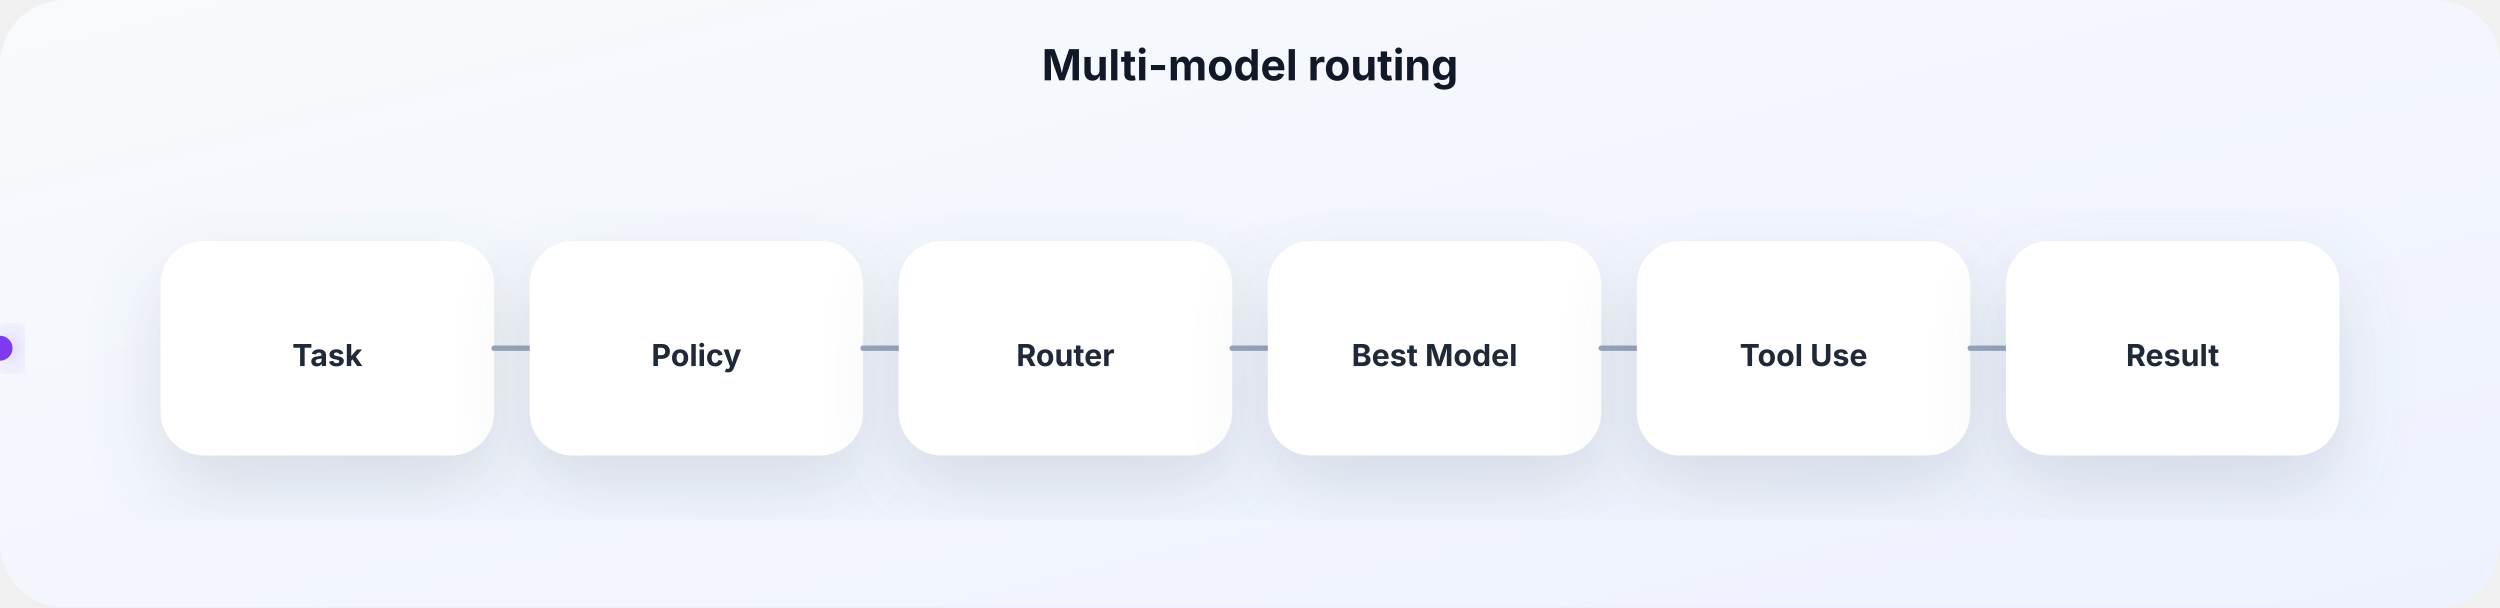
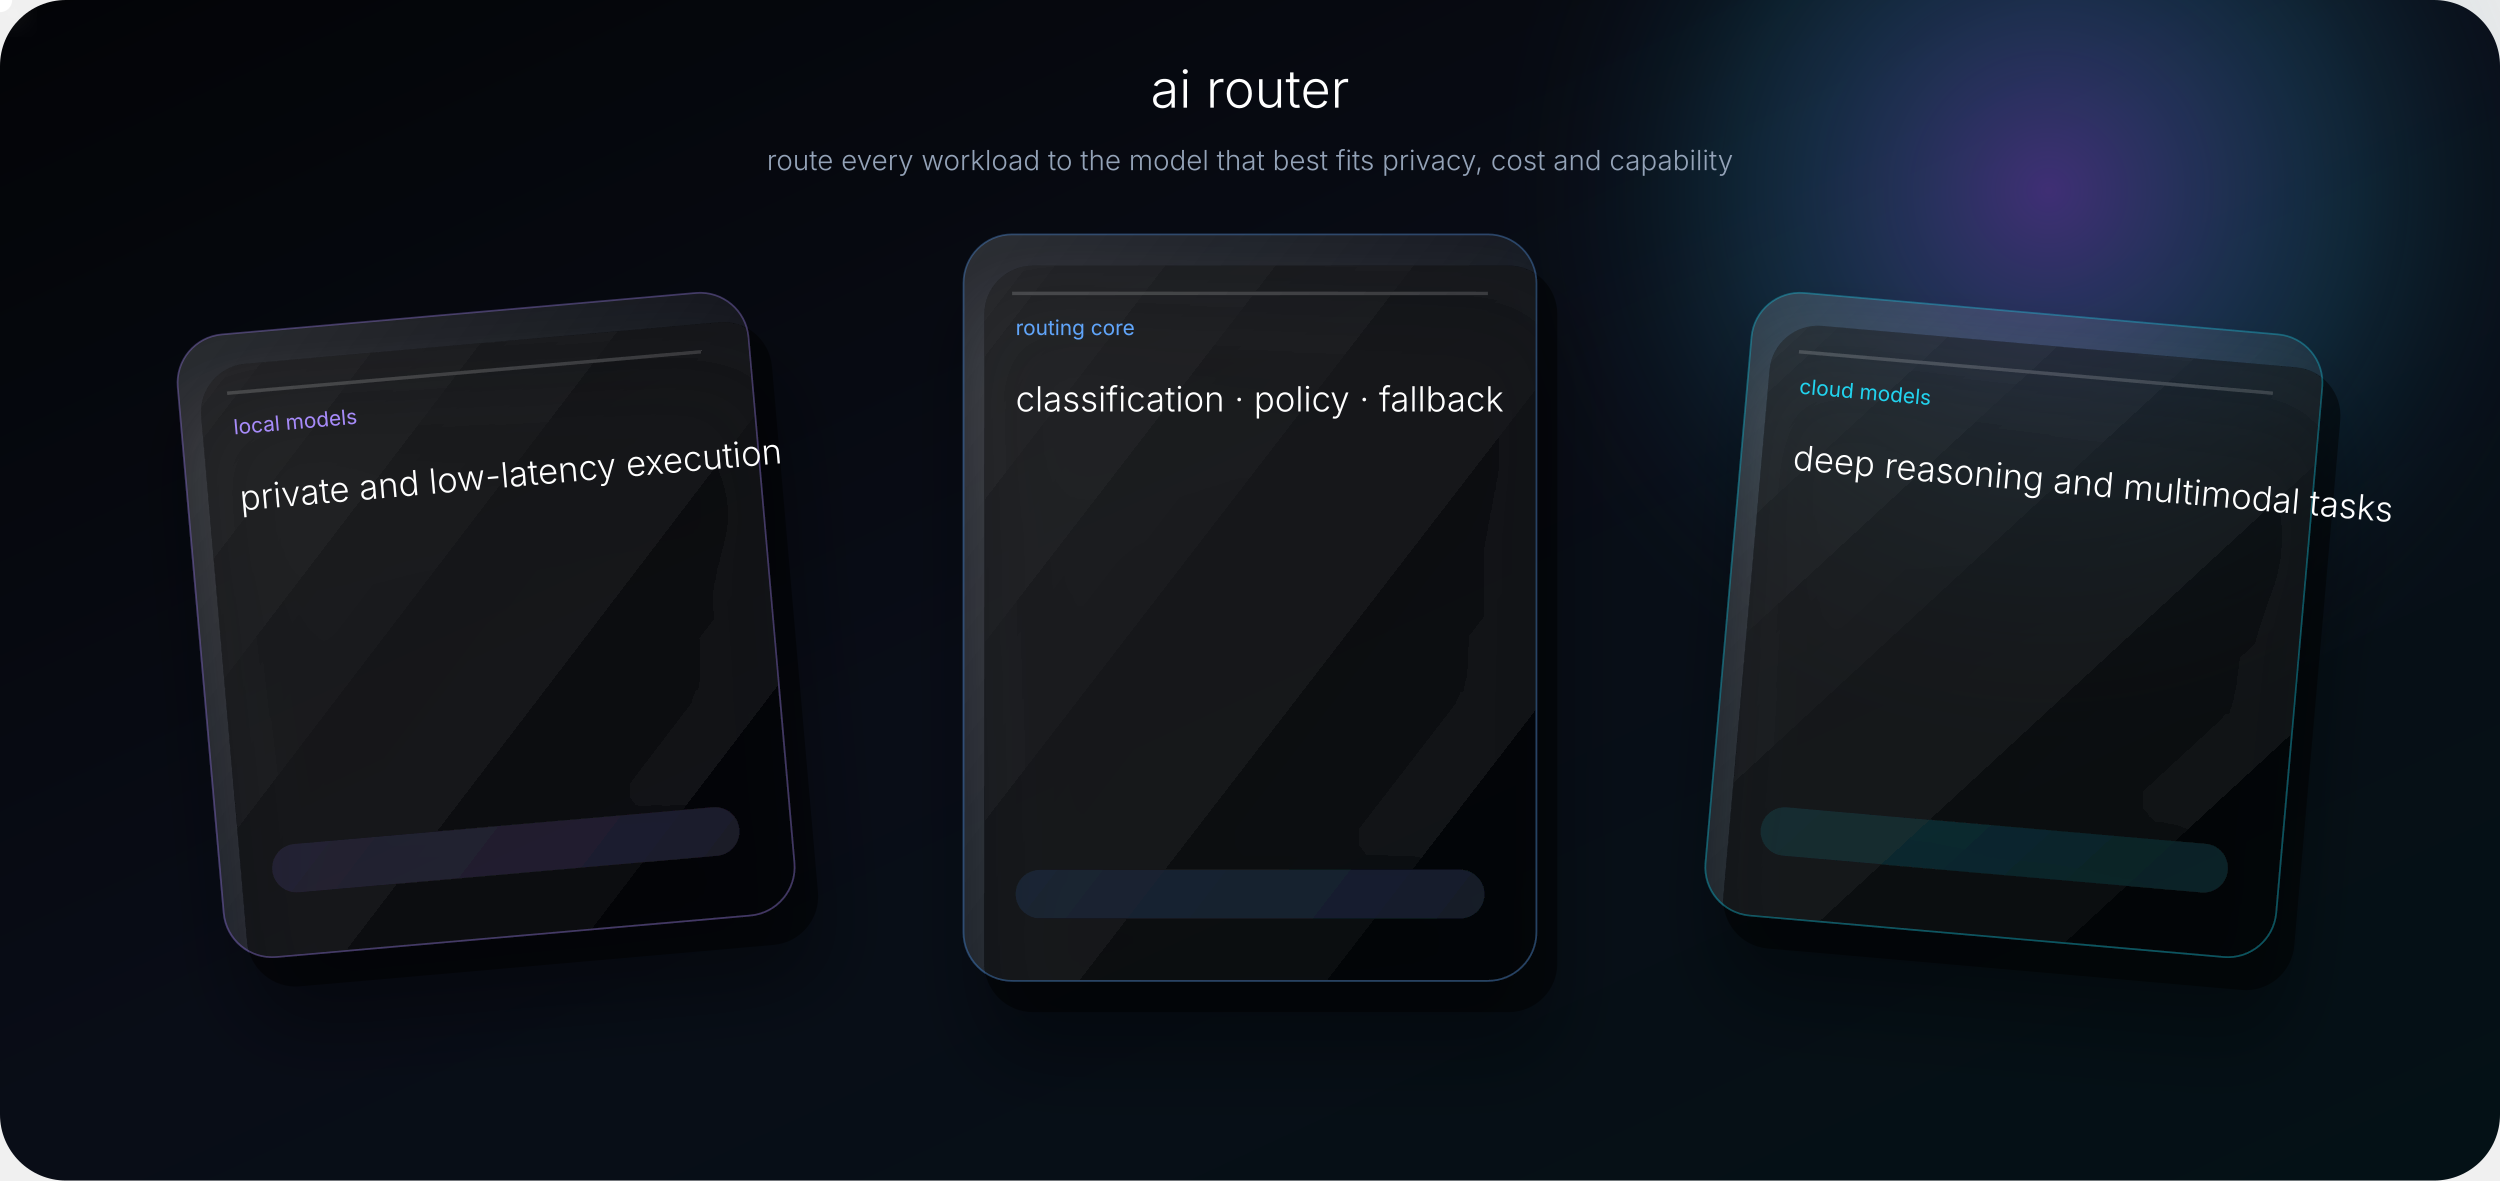
- <svg xmlns="http://www.w3.org/2000/svg" width="1400" height="340" viewBox="0 0 1400 340">
+ <svg xmlns="http://www.w3.org/2000/svg" width="1440" height="680" viewBox="0 0 1440 680">
  <defs>
    <linearGradient id="bg" x1="0" y1="0" x2="1" y2="1">
-       <stop offset="0" stop-color="#F8FAFC" />
-       <stop offset="1" stop-color="#EEF2FF" />
+       <stop offset="0" stop-color="#030407" />
+       <stop offset=".48" stop-color="#090d17" />
+       <stop offset="1" stop-color="#041116" />
    </linearGradient>
-     <linearGradient id="accent" x1="0" y1="0" x2="1" y2="1">
-       <stop offset="0" stop-color="#7C3AED" />
-       <stop offset="0.5" stop-color="#3B82F6" />
-       <stop offset="1" stop-color="#06B6D4" />
+     <linearGradient id="brand" x1="0" y1="0" x2="1" y2="1">
+       <stop offset="0" stop-color="#a78bfa" />
+       <stop offset=".48" stop-color="#60a5fa" />
+       <stop offset="1" stop-color="#22d3ee" />
    </linearGradient>
-     <filter id="shadow" x="-30%" y="-30%" width="160%" height="160%">
-       <feDropShadow dx="0" dy="18" stdDeviation="20" flood-color="#64748B" flood-opacity=".20" />
+     <linearGradient id="glass" x1="0" y1="0" x2="1" y2="1">
+       <stop offset="0" stop-color="#ffffff" stop-opacity=".14" />
+       <stop offset=".52" stop-color="#ffffff" stop-opacity=".055" />
+       <stop offset="1" stop-color="#ffffff" stop-opacity=".02" />
+     </linearGradient>
+     <linearGradient id="metal" x1="0" y1="0" x2="1" y2="1">
+       <stop offset="0" stop-color="#f8fafc" />
+       <stop offset=".25" stop-color="#64748b" />
+       <stop offset=".48" stop-color="#ffffff" />
+       <stop offset=".72" stop-color="#334155" />
+       <stop offset="1" stop-color="#cbd5e1" />
+     </linearGradient>
+     <radialGradient id="orb">
+       <stop offset="0" stop-color="#8b5cf6" stop-opacity=".42" />
+       <stop offset=".55" stop-color="#38bdf8" stop-opacity=".13" />
+       <stop offset="1" stop-color="#030407" stop-opacity="0" />
+     </radialGradient>
+     <filter id="deepShadow" x="-80%" y="-80%" width="260%" height="260%">
+       <feGaussianBlur in="SourceAlpha" stdDeviation="22" result="blur" />
+       <feOffset dx="0" dy="28" result="offset" />
+       <feColorMatrix in="offset" type="matrix" values="0 0 0 0 0               0 0 0 0 0               0 0 0 0 0               0 0 0 .68 0" result="shadow" />
+       <feMerge>
+         <feMergeNode in="shadow" />
+         <feMergeNode in="SourceGraphic" />
+       </feMerge>
    </filter>
-     <filter id="glow" x="-50%" y="-50%" width="200%" height="200%">
-       <feGaussianBlur stdDeviation="8" result="b" />
+     <filter id="glow" x="-100%" y="-100%" width="300%" height="300%">
+       <feGaussianBlur stdDeviation="9" result="b" />
      <feMerge>
        <feMergeNode in="b" />
        <feMergeNode in="SourceGraphic" />
      </feMerge>
    </filter>
  </defs>
-   <rect width="1400" height="340" rx="36" fill="url(#bg)" />
-   <text x="700" y="45" text-anchor="middle" font-family="Inter,Arial,sans-serif" font-size="24" font-weight="700" fill="#111827">Multi-model routing</text>
-   <g filter="url(#shadow)">
-     <rect x="90.0" y="135" width="186.667" height="120" rx="24" fill="#FFFFFF" />
+   <rect width="1440" height="680" rx="38" fill="url(#bg)" />
+   <circle cx="1180" cy="110" r="330" fill="url(#orb)" />
+   <text x="720" y="62" text-anchor="middle" font-family="Inter,Arial,sans-serif" font-size="30" font-weight="300" fill="#ffffff">ai router</text>
+   <text x="720" y="98" text-anchor="middle" font-family="Inter,Arial,sans-serif" font-size="16" font-weight="300" fill="#94a3b8">route every workload to the model that best fits privacy, cost and capability</text>
+   <g transform="translate(115 180) rotate(-5 165.0 180.0)" filter="url(#deepShadow)">
+     <rect x="12" y="18" width="330" height="360" rx="28" fill="#000000" opacity=".48" />
+     <rect width="330" height="360" rx="28" fill="url(#glass)" stroke="#a78bfa" stroke-opacity=".34" />
+     <path d="M28 34 H302" stroke="#ffffff" stroke-opacity=".16" stroke-width="2" />
+     <text x="30" y="58" font-family="Inter,Arial,sans-serif" font-size="12" font-weight="400" fill="#a78bfa">local models</text>
+     <text x="30" y="102" font-family="Inter,Arial,sans-serif" font-size="20" font-weight="300" fill="#ffffff">private and low-latency execution</text>
+     <rect x="30" y="296" width="270" height="28" rx="14" fill="#a78bfa" opacity=".10" />
  </g>
-   <text x="183.333" y="205" text-anchor="middle" font-family="Inter,Arial,sans-serif" font-size="17" font-weight="700" fill="#1F2937">Task</text>
-   <path d="M276.667 195 H296.667" stroke="#94A3B8" stroke-width="3" stroke-linecap="round" />
-   <g filter="url(#shadow)">
-     <rect x="296.667" y="135" width="186.667" height="120" rx="24" fill="#FFFFFF" />
+   <g transform="translate(555 135) rotate(0 165.0 215.0)" filter="url(#deepShadow)">
+     <rect x="12" y="18" width="330" height="430" rx="28" fill="#000000" opacity=".48" />
+     <rect width="330" height="430" rx="28" fill="url(#glass)" stroke="#60a5fa" stroke-opacity=".34" />
+     <path d="M28 34 H302" stroke="#ffffff" stroke-opacity=".16" stroke-width="2" />
+     <text x="30" y="58" font-family="Inter,Arial,sans-serif" font-size="12" font-weight="400" fill="#60a5fa">routing core</text>
+     <text x="30" y="102" font-family="Inter,Arial,sans-serif" font-size="20" font-weight="300" fill="#ffffff">classification · policy · fallback</text>
+     <rect x="30" y="366" width="270" height="28" rx="14" fill="#60a5fa" opacity=".10" />
  </g>
-   <text x="390" y="205" text-anchor="middle" font-family="Inter,Arial,sans-serif" font-size="17" font-weight="700" fill="#1F2937">Policy</text>
-   <path d="M483.333 195 H503.333" stroke="#94A3B8" stroke-width="3" stroke-linecap="round" />
-   <g filter="url(#shadow)">
-     <rect x="503.333" y="135" width="186.667" height="120" rx="24" fill="#FFFFFF" />
+   <g transform="translate(995 180) rotate(5 165.0 180.0)" filter="url(#deepShadow)">
+     <rect x="12" y="18" width="330" height="360" rx="28" fill="#000000" opacity=".48" />
+     <rect width="330" height="360" rx="28" fill="url(#glass)" stroke="#22d3ee" stroke-opacity=".34" />
+     <path d="M28 34 H302" stroke="#ffffff" stroke-opacity=".16" stroke-width="2" />
+     <text x="30" y="58" font-family="Inter,Arial,sans-serif" font-size="12" font-weight="400" fill="#22d3ee">cloud models</text>
+     <text x="30" y="102" font-family="Inter,Arial,sans-serif" font-size="20" font-weight="300" fill="#ffffff">deep reasoning and multimodal tasks</text>
+     <rect x="30" y="296" width="270" height="28" rx="14" fill="#22d3ee" opacity=".10" />
  </g>
-   <text x="596.667" y="205" text-anchor="middle" font-family="Inter,Arial,sans-serif" font-size="17" font-weight="700" fill="#1F2937">Router</text>
-   <path d="M690.0 195 H710.0" stroke="#94A3B8" stroke-width="3" stroke-linecap="round" />
-   <g filter="url(#shadow)">
-     <rect x="710.0" y="135" width="186.667" height="120" rx="24" fill="#FFFFFF" />
-   </g>
-   <text x="803.333" y="205" text-anchor="middle" font-family="Inter,Arial,sans-serif" font-size="17" font-weight="700" fill="#1F2937">Best Model</text>
-   <path d="M896.667 195 H916.667" stroke="#94A3B8" stroke-width="3" stroke-linecap="round" />
-   <g filter="url(#shadow)">
-     <rect x="916.667" y="135" width="186.667" height="120" rx="24" fill="#FFFFFF" />
-   </g>
-   <text x="1010.0" y="205" text-anchor="middle" font-family="Inter,Arial,sans-serif" font-size="17" font-weight="700" fill="#1F2937">Tool Use</text>
-   <path d="M1103.333 195 H1123.333" stroke="#94A3B8" stroke-width="3" stroke-linecap="round" />
-   <g filter="url(#shadow)">
-     <rect x="1123.333" y="135" width="186.667" height="120" rx="24" fill="#FFFFFF" />
-   </g>
-   <text x="1216.667" y="205" text-anchor="middle" font-family="Inter,Arial,sans-serif" font-size="17" font-weight="700" fill="#1F2937">Result</text>
-   <circle cy="195" r="7" fill="#7C3AED" filter="url(#glow)">
-     <animate attributeName="cx" values="183.333;1216.667" dur="4s" repeatCount="indefinite" />
+   <circle r="7" fill="#ffffff" filter="url(#glow)">
+     <animateMotion dur="6s" repeatCount="indefinite" path="M150 610 C420 520, 900 520, 1290 610" />
  </circle>
</svg>
